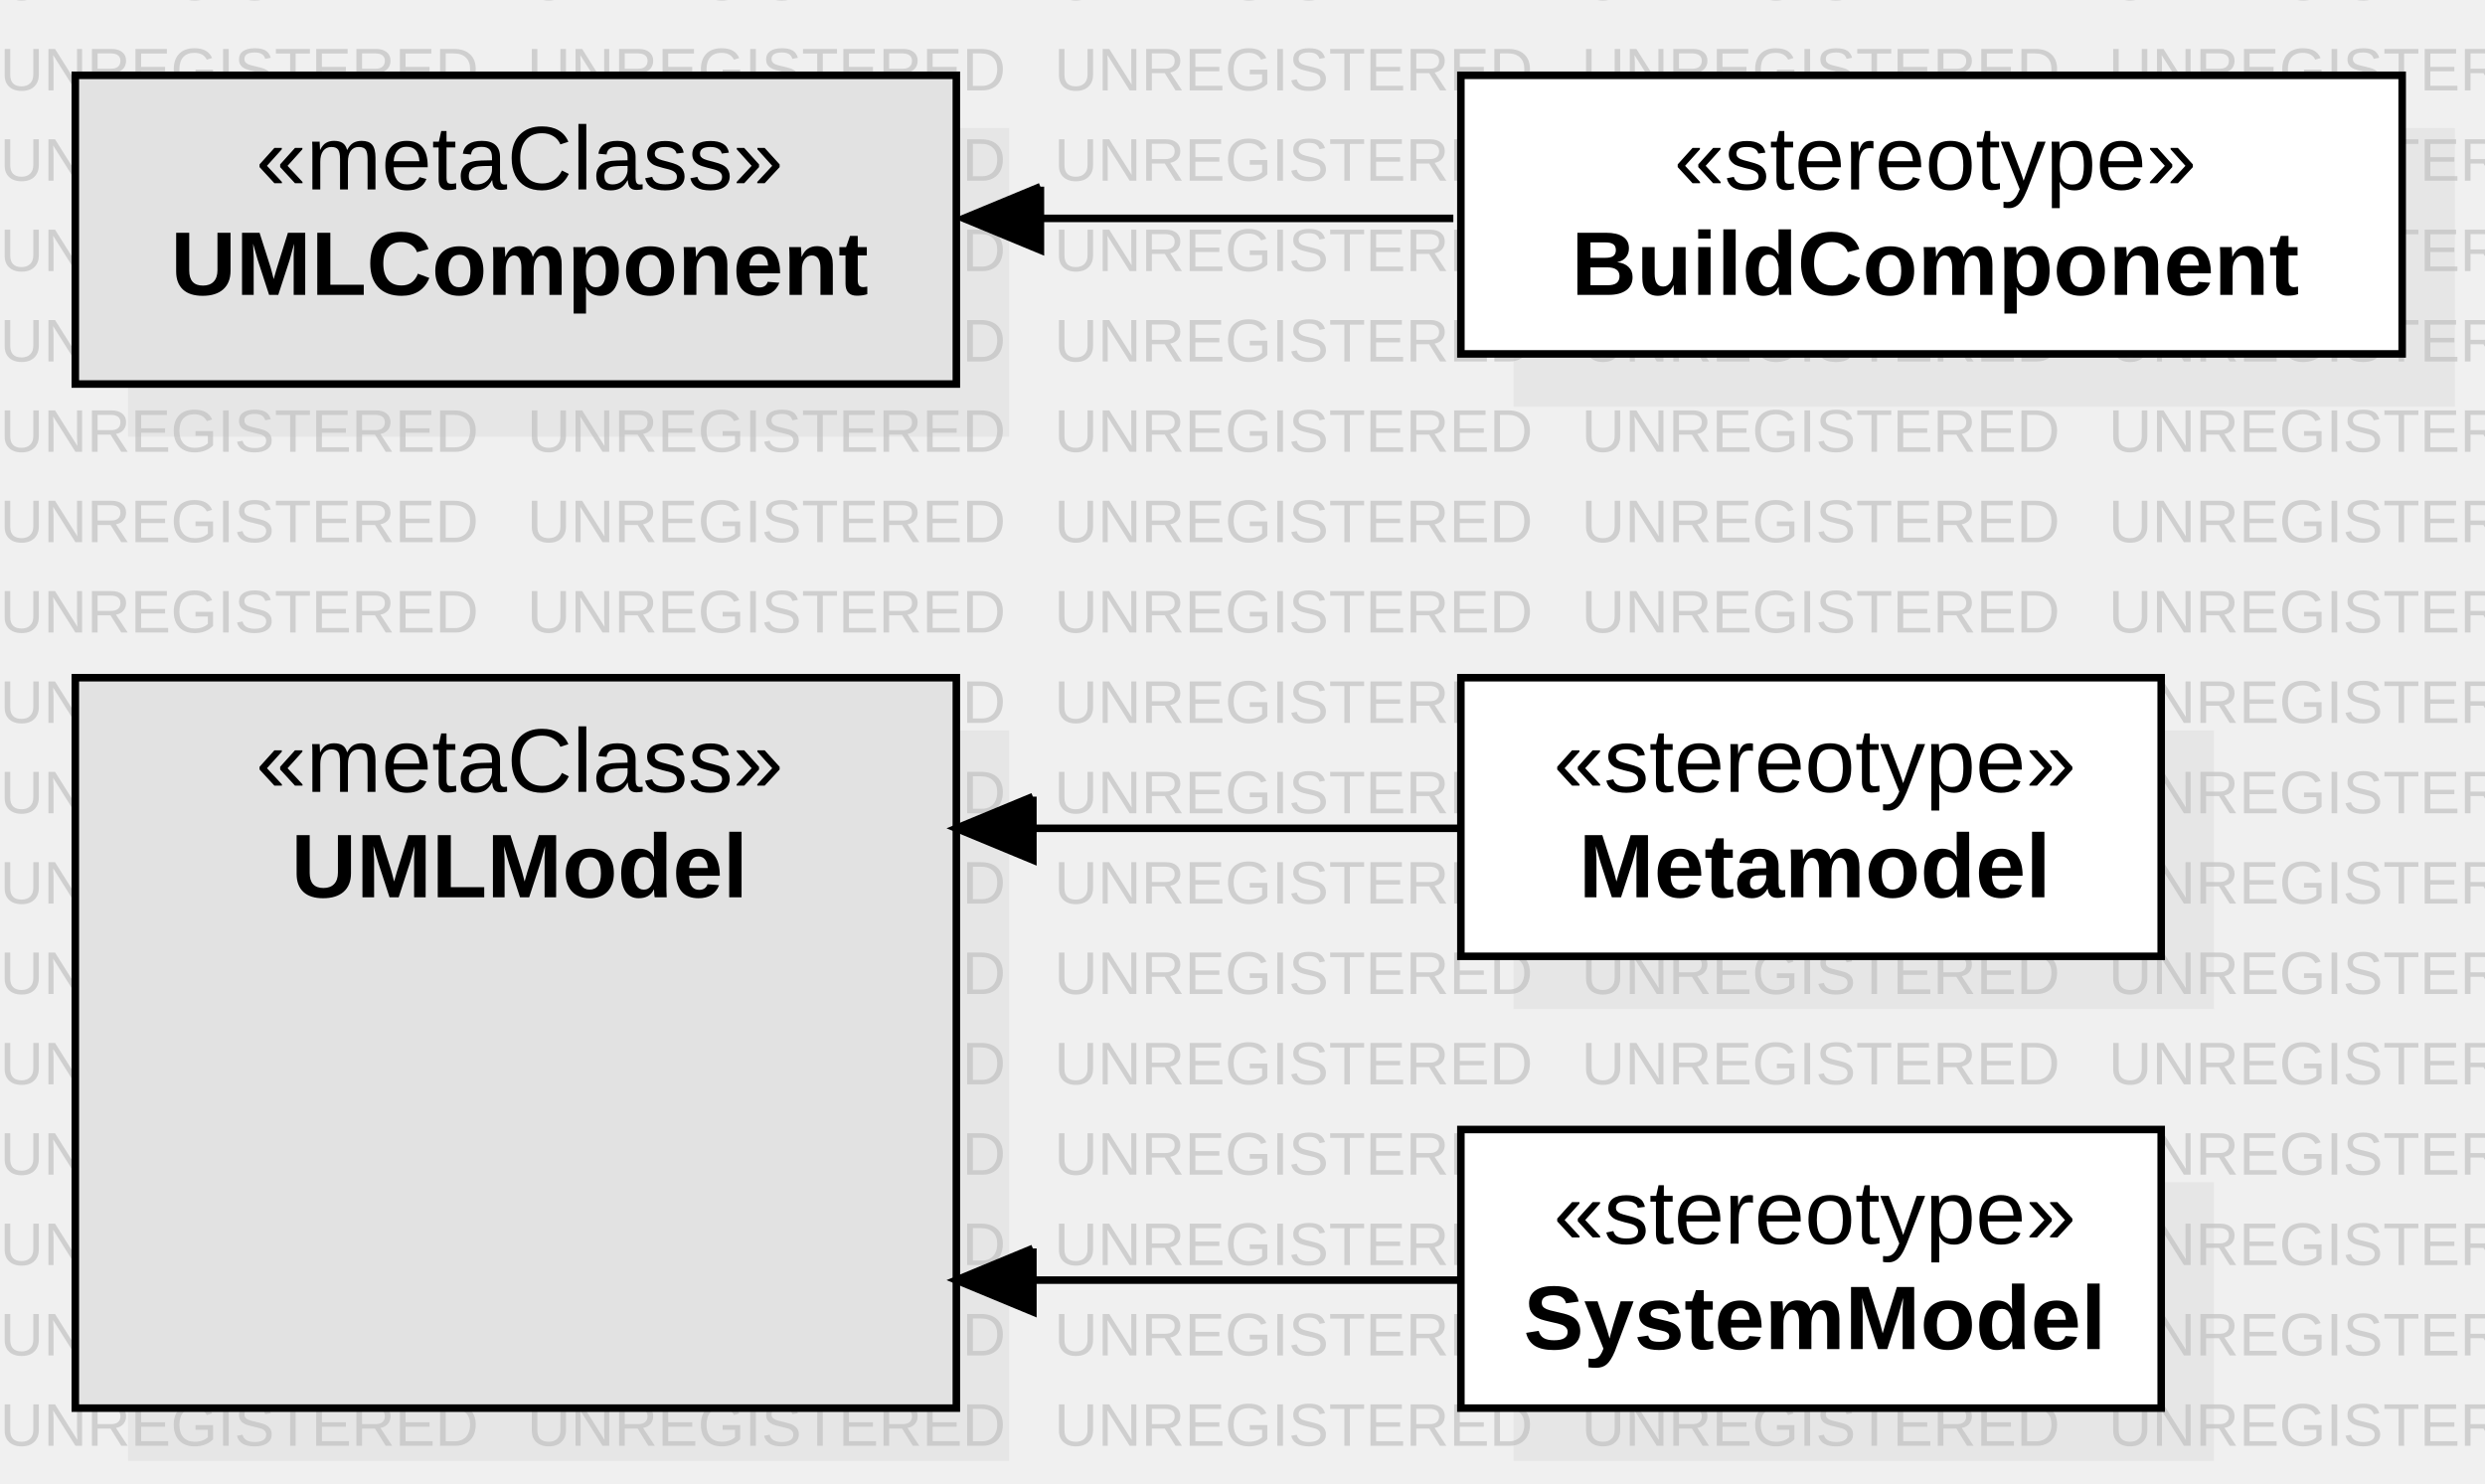
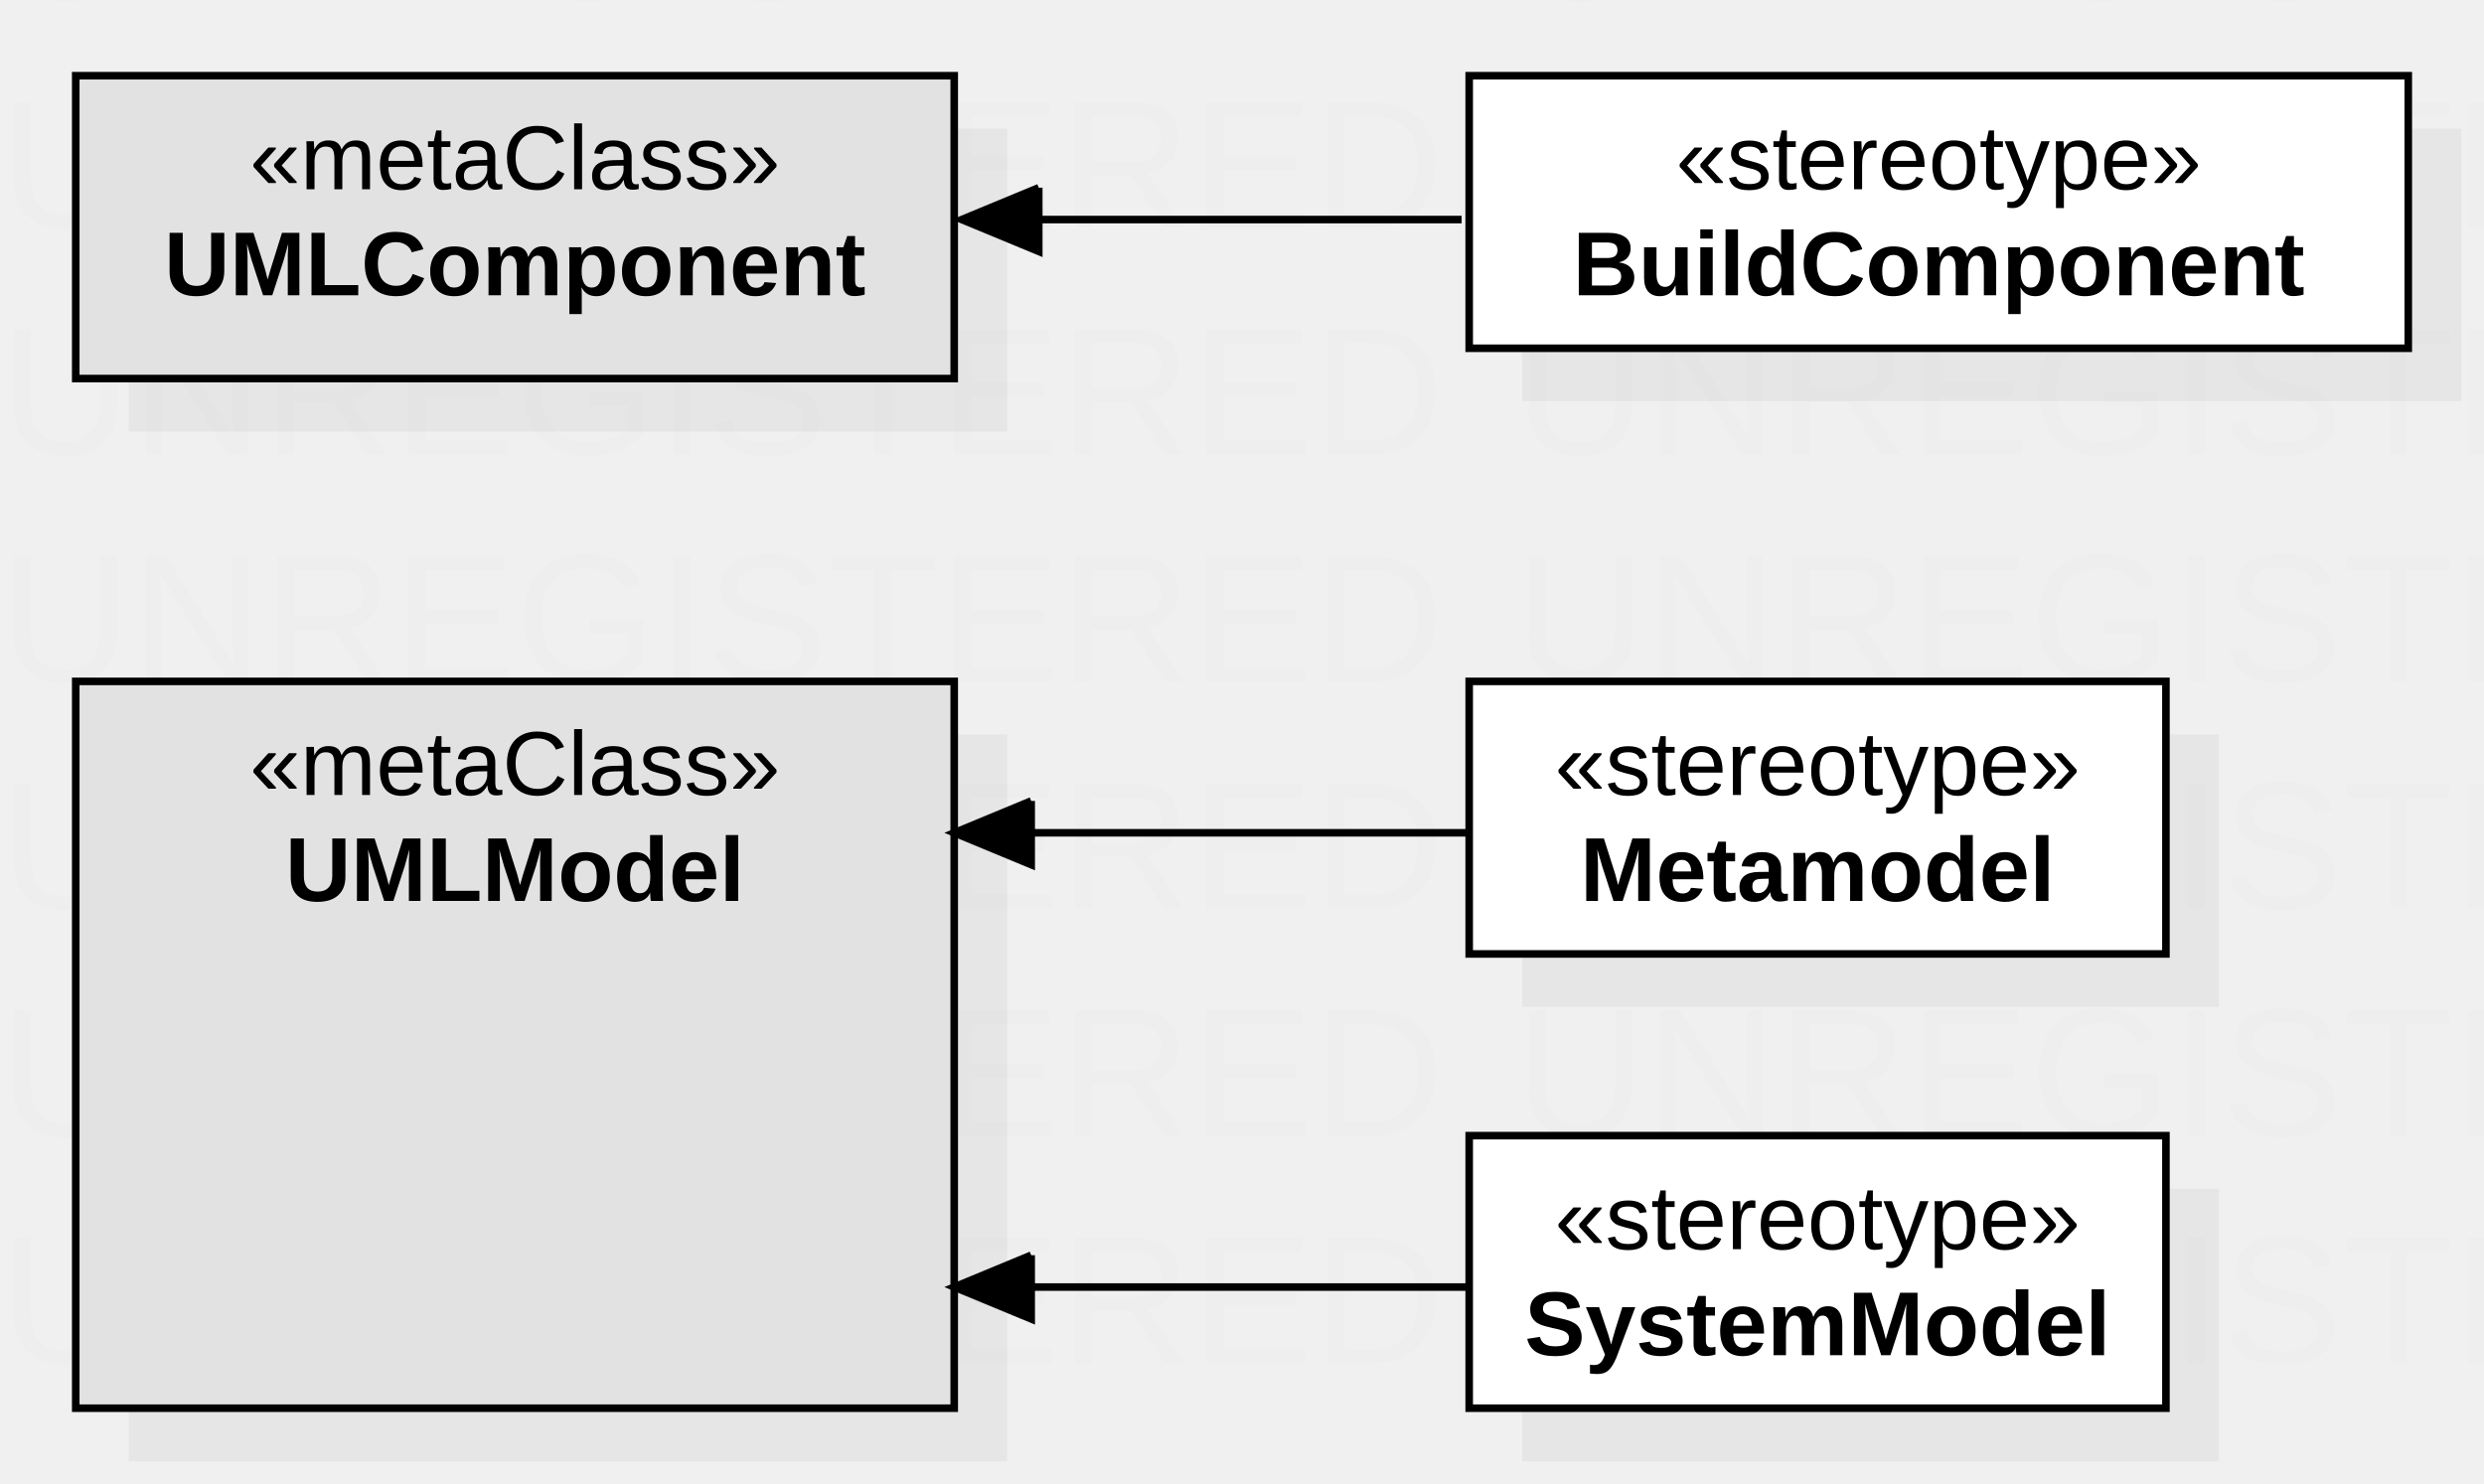
- <svg xmlns="http://www.w3.org/2000/svg" version="1.1" width="330" height="197">
+ <svg xmlns="http://www.w3.org/2000/svg" version="1.1" width="328" height="196">
  <defs />
  <g>
-     <text fill="#cfcfcf" stroke="none" font-family="Arial" font-size="8px" font-style="normal" font-weight="normal" text-decoration="undefined" x="0" y="0" text-anchor="start" dominant-baseline="alphabetic" transform="matrix(1 0 0 1 0 0)">UNREGISTERED</text>
-     <text fill="#cfcfcf" stroke="none" font-family="Arial" font-size="8px" font-style="normal" font-weight="normal" text-decoration="undefined" x="0" y="12" text-anchor="start" dominant-baseline="alphabetic" transform="matrix(1 0 0 1 0 0)">UNREGISTERED</text>
-     <text fill="#cfcfcf" stroke="none" font-family="Arial" font-size="8px" font-style="normal" font-weight="normal" text-decoration="undefined" x="0" y="24" text-anchor="start" dominant-baseline="alphabetic" transform="matrix(1 0 0 1 0 0)">UNREGISTERED</text>
-     <text fill="#cfcfcf" stroke="none" font-family="Arial" font-size="8px" font-style="normal" font-weight="normal" text-decoration="undefined" x="0" y="36" text-anchor="start" dominant-baseline="alphabetic" transform="matrix(1 0 0 1 0 0)">UNREGISTERED</text>
-     <text fill="#cfcfcf" stroke="none" font-family="Arial" font-size="8px" font-style="normal" font-weight="normal" text-decoration="undefined" x="0" y="48" text-anchor="start" dominant-baseline="alphabetic" transform="matrix(1 0 0 1 0 0)">UNREGISTERED</text>
-     <text fill="#cfcfcf" stroke="none" font-family="Arial" font-size="8px" font-style="normal" font-weight="normal" text-decoration="undefined" x="0" y="60" text-anchor="start" dominant-baseline="alphabetic" transform="matrix(1 0 0 1 0 0)">UNREGISTERED</text>
-     <text fill="#cfcfcf" stroke="none" font-family="Arial" font-size="8px" font-style="normal" font-weight="normal" text-decoration="undefined" x="0" y="72" text-anchor="start" dominant-baseline="alphabetic" transform="matrix(1 0 0 1 0 0)">UNREGISTERED</text>
-     <text fill="#cfcfcf" stroke="none" font-family="Arial" font-size="8px" font-style="normal" font-weight="normal" text-decoration="undefined" x="0" y="84" text-anchor="start" dominant-baseline="alphabetic" transform="matrix(1 0 0 1 0 0)">UNREGISTERED</text>
-     <text fill="#cfcfcf" stroke="none" font-family="Arial" font-size="8px" font-style="normal" font-weight="normal" text-decoration="undefined" x="0" y="96" text-anchor="start" dominant-baseline="alphabetic" transform="matrix(1 0 0 1 0 0)">UNREGISTERED</text>
-     <text fill="#cfcfcf" stroke="none" font-family="Arial" font-size="8px" font-style="normal" font-weight="normal" text-decoration="undefined" x="0" y="108" text-anchor="start" dominant-baseline="alphabetic" transform="matrix(1 0 0 1 0 0)">UNREGISTERED</text>
-     <text fill="#cfcfcf" stroke="none" font-family="Arial" font-size="8px" font-style="normal" font-weight="normal" text-decoration="undefined" x="0" y="120" text-anchor="start" dominant-baseline="alphabetic" transform="matrix(1 0 0 1 0 0)">UNREGISTERED</text>
-     <text fill="#cfcfcf" stroke="none" font-family="Arial" font-size="8px" font-style="normal" font-weight="normal" text-decoration="undefined" x="0" y="132" text-anchor="start" dominant-baseline="alphabetic" transform="matrix(1 0 0 1 0 0)">UNREGISTERED</text>
-     <text fill="#cfcfcf" stroke="none" font-family="Arial" font-size="8px" font-style="normal" font-weight="normal" text-decoration="undefined" x="0" y="144" text-anchor="start" dominant-baseline="alphabetic" transform="matrix(1 0 0 1 0 0)">UNREGISTERED</text>
-     <text fill="#cfcfcf" stroke="none" font-family="Arial" font-size="8px" font-style="normal" font-weight="normal" text-decoration="undefined" x="0" y="156" text-anchor="start" dominant-baseline="alphabetic" transform="matrix(1 0 0 1 0 0)">UNREGISTERED</text>
-     <text fill="#cfcfcf" stroke="none" font-family="Arial" font-size="8px" font-style="normal" font-weight="normal" text-decoration="undefined" x="0" y="168" text-anchor="start" dominant-baseline="alphabetic" transform="matrix(1 0 0 1 0 0)">UNREGISTERED</text>
-     <text fill="#cfcfcf" stroke="none" font-family="Arial" font-size="8px" font-style="normal" font-weight="normal" text-decoration="undefined" x="0" y="180" text-anchor="start" dominant-baseline="alphabetic" transform="matrix(1 0 0 1 0 0)">UNREGISTERED</text>
-     <text fill="#cfcfcf" stroke="none" font-family="Arial" font-size="8px" font-style="normal" font-weight="normal" text-decoration="undefined" x="0" y="192" text-anchor="start" dominant-baseline="alphabetic" transform="matrix(1 0 0 1 0 0)">UNREGISTERED</text>
-     <text fill="#cfcfcf" stroke="none" font-family="Arial" font-size="8px" font-style="normal" font-weight="normal" text-decoration="undefined" x="70" y="0" text-anchor="start" dominant-baseline="alphabetic" transform="matrix(1 0 0 1 0 0)">UNREGISTERED</text>
-     <text fill="#cfcfcf" stroke="none" font-family="Arial" font-size="8px" font-style="normal" font-weight="normal" text-decoration="undefined" x="70" y="12" text-anchor="start" dominant-baseline="alphabetic" transform="matrix(1 0 0 1 0 0)">UNREGISTERED</text>
-     <text fill="#cfcfcf" stroke="none" font-family="Arial" font-size="8px" font-style="normal" font-weight="normal" text-decoration="undefined" x="70" y="24" text-anchor="start" dominant-baseline="alphabetic" transform="matrix(1 0 0 1 0 0)">UNREGISTERED</text>
-     <text fill="#cfcfcf" stroke="none" font-family="Arial" font-size="8px" font-style="normal" font-weight="normal" text-decoration="undefined" x="70" y="36" text-anchor="start" dominant-baseline="alphabetic" transform="matrix(1 0 0 1 0 0)">UNREGISTERED</text>
-     <text fill="#cfcfcf" stroke="none" font-family="Arial" font-size="8px" font-style="normal" font-weight="normal" text-decoration="undefined" x="70" y="48" text-anchor="start" dominant-baseline="alphabetic" transform="matrix(1 0 0 1 0 0)">UNREGISTERED</text>
-     <text fill="#cfcfcf" stroke="none" font-family="Arial" font-size="8px" font-style="normal" font-weight="normal" text-decoration="undefined" x="70" y="60" text-anchor="start" dominant-baseline="alphabetic" transform="matrix(1 0 0 1 0 0)">UNREGISTERED</text>
-     <text fill="#cfcfcf" stroke="none" font-family="Arial" font-size="8px" font-style="normal" font-weight="normal" text-decoration="undefined" x="70" y="72" text-anchor="start" dominant-baseline="alphabetic" transform="matrix(1 0 0 1 0 0)">UNREGISTERED</text>
-     <text fill="#cfcfcf" stroke="none" font-family="Arial" font-size="8px" font-style="normal" font-weight="normal" text-decoration="undefined" x="70" y="84" text-anchor="start" dominant-baseline="alphabetic" transform="matrix(1 0 0 1 0 0)">UNREGISTERED</text>
-     <text fill="#cfcfcf" stroke="none" font-family="Arial" font-size="8px" font-style="normal" font-weight="normal" text-decoration="undefined" x="70" y="96" text-anchor="start" dominant-baseline="alphabetic" transform="matrix(1 0 0 1 0 0)">UNREGISTERED</text>
-     <text fill="#cfcfcf" stroke="none" font-family="Arial" font-size="8px" font-style="normal" font-weight="normal" text-decoration="undefined" x="70" y="108" text-anchor="start" dominant-baseline="alphabetic" transform="matrix(1 0 0 1 0 0)">UNREGISTERED</text>
-     <text fill="#cfcfcf" stroke="none" font-family="Arial" font-size="8px" font-style="normal" font-weight="normal" text-decoration="undefined" x="70" y="120" text-anchor="start" dominant-baseline="alphabetic" transform="matrix(1 0 0 1 0 0)">UNREGISTERED</text>
-     <text fill="#cfcfcf" stroke="none" font-family="Arial" font-size="8px" font-style="normal" font-weight="normal" text-decoration="undefined" x="70" y="132" text-anchor="start" dominant-baseline="alphabetic" transform="matrix(1 0 0 1 0 0)">UNREGISTERED</text>
-     <text fill="#cfcfcf" stroke="none" font-family="Arial" font-size="8px" font-style="normal" font-weight="normal" text-decoration="undefined" x="70" y="144" text-anchor="start" dominant-baseline="alphabetic" transform="matrix(1 0 0 1 0 0)">UNREGISTERED</text>
-     <text fill="#cfcfcf" stroke="none" font-family="Arial" font-size="8px" font-style="normal" font-weight="normal" text-decoration="undefined" x="70" y="156" text-anchor="start" dominant-baseline="alphabetic" transform="matrix(1 0 0 1 0 0)">UNREGISTERED</text>
-     <text fill="#cfcfcf" stroke="none" font-family="Arial" font-size="8px" font-style="normal" font-weight="normal" text-decoration="undefined" x="70" y="168" text-anchor="start" dominant-baseline="alphabetic" transform="matrix(1 0 0 1 0 0)">UNREGISTERED</text>
-     <text fill="#cfcfcf" stroke="none" font-family="Arial" font-size="8px" font-style="normal" font-weight="normal" text-decoration="undefined" x="70" y="180" text-anchor="start" dominant-baseline="alphabetic" transform="matrix(1 0 0 1 0 0)">UNREGISTERED</text>
-     <text fill="#cfcfcf" stroke="none" font-family="Arial" font-size="8px" font-style="normal" font-weight="normal" text-decoration="undefined" x="70" y="192" text-anchor="start" dominant-baseline="alphabetic" transform="matrix(1 0 0 1 0 0)">UNREGISTERED</text>
-     <text fill="#cfcfcf" stroke="none" font-family="Arial" font-size="8px" font-style="normal" font-weight="normal" text-decoration="undefined" x="140" y="0" text-anchor="start" dominant-baseline="alphabetic" transform="matrix(1 0 0 1 0 0)">UNREGISTERED</text>
-     <text fill="#cfcfcf" stroke="none" font-family="Arial" font-size="8px" font-style="normal" font-weight="normal" text-decoration="undefined" x="140" y="12" text-anchor="start" dominant-baseline="alphabetic" transform="matrix(1 0 0 1 0 0)">UNREGISTERED</text>
-     <text fill="#cfcfcf" stroke="none" font-family="Arial" font-size="8px" font-style="normal" font-weight="normal" text-decoration="undefined" x="140" y="24" text-anchor="start" dominant-baseline="alphabetic" transform="matrix(1 0 0 1 0 0)">UNREGISTERED</text>
-     <text fill="#cfcfcf" stroke="none" font-family="Arial" font-size="8px" font-style="normal" font-weight="normal" text-decoration="undefined" x="140" y="36" text-anchor="start" dominant-baseline="alphabetic" transform="matrix(1 0 0 1 0 0)">UNREGISTERED</text>
-     <text fill="#cfcfcf" stroke="none" font-family="Arial" font-size="8px" font-style="normal" font-weight="normal" text-decoration="undefined" x="140" y="48" text-anchor="start" dominant-baseline="alphabetic" transform="matrix(1 0 0 1 0 0)">UNREGISTERED</text>
-     <text fill="#cfcfcf" stroke="none" font-family="Arial" font-size="8px" font-style="normal" font-weight="normal" text-decoration="undefined" x="140" y="60" text-anchor="start" dominant-baseline="alphabetic" transform="matrix(1 0 0 1 0 0)">UNREGISTERED</text>
-     <text fill="#cfcfcf" stroke="none" font-family="Arial" font-size="8px" font-style="normal" font-weight="normal" text-decoration="undefined" x="140" y="72" text-anchor="start" dominant-baseline="alphabetic" transform="matrix(1 0 0 1 0 0)">UNREGISTERED</text>
-     <text fill="#cfcfcf" stroke="none" font-family="Arial" font-size="8px" font-style="normal" font-weight="normal" text-decoration="undefined" x="140" y="84" text-anchor="start" dominant-baseline="alphabetic" transform="matrix(1 0 0 1 0 0)">UNREGISTERED</text>
-     <text fill="#cfcfcf" stroke="none" font-family="Arial" font-size="8px" font-style="normal" font-weight="normal" text-decoration="undefined" x="140" y="96" text-anchor="start" dominant-baseline="alphabetic" transform="matrix(1 0 0 1 0 0)">UNREGISTERED</text>
-     <text fill="#cfcfcf" stroke="none" font-family="Arial" font-size="8px" font-style="normal" font-weight="normal" text-decoration="undefined" x="140" y="108" text-anchor="start" dominant-baseline="alphabetic" transform="matrix(1 0 0 1 0 0)">UNREGISTERED</text>
-     <text fill="#cfcfcf" stroke="none" font-family="Arial" font-size="8px" font-style="normal" font-weight="normal" text-decoration="undefined" x="140" y="120" text-anchor="start" dominant-baseline="alphabetic" transform="matrix(1 0 0 1 0 0)">UNREGISTERED</text>
-     <text fill="#cfcfcf" stroke="none" font-family="Arial" font-size="8px" font-style="normal" font-weight="normal" text-decoration="undefined" x="140" y="132" text-anchor="start" dominant-baseline="alphabetic" transform="matrix(1 0 0 1 0 0)">UNREGISTERED</text>
-     <text fill="#cfcfcf" stroke="none" font-family="Arial" font-size="8px" font-style="normal" font-weight="normal" text-decoration="undefined" x="140" y="144" text-anchor="start" dominant-baseline="alphabetic" transform="matrix(1 0 0 1 0 0)">UNREGISTERED</text>
-     <text fill="#cfcfcf" stroke="none" font-family="Arial" font-size="8px" font-style="normal" font-weight="normal" text-decoration="undefined" x="140" y="156" text-anchor="start" dominant-baseline="alphabetic" transform="matrix(1 0 0 1 0 0)">UNREGISTERED</text>
-     <text fill="#cfcfcf" stroke="none" font-family="Arial" font-size="8px" font-style="normal" font-weight="normal" text-decoration="undefined" x="140" y="168" text-anchor="start" dominant-baseline="alphabetic" transform="matrix(1 0 0 1 0 0)">UNREGISTERED</text>
-     <text fill="#cfcfcf" stroke="none" font-family="Arial" font-size="8px" font-style="normal" font-weight="normal" text-decoration="undefined" x="140" y="180" text-anchor="start" dominant-baseline="alphabetic" transform="matrix(1 0 0 1 0 0)">UNREGISTERED</text>
-     <text fill="#cfcfcf" stroke="none" font-family="Arial" font-size="8px" font-style="normal" font-weight="normal" text-decoration="undefined" x="140" y="192" text-anchor="start" dominant-baseline="alphabetic" transform="matrix(1 0 0 1 0 0)">UNREGISTERED</text>
-     <text fill="#cfcfcf" stroke="none" font-family="Arial" font-size="8px" font-style="normal" font-weight="normal" text-decoration="undefined" x="210" y="0" text-anchor="start" dominant-baseline="alphabetic" transform="matrix(1 0 0 1 0 0)">UNREGISTERED</text>
-     <text fill="#cfcfcf" stroke="none" font-family="Arial" font-size="8px" font-style="normal" font-weight="normal" text-decoration="undefined" x="210" y="12" text-anchor="start" dominant-baseline="alphabetic" transform="matrix(1 0 0 1 0 0)">UNREGISTERED</text>
-     <text fill="#cfcfcf" stroke="none" font-family="Arial" font-size="8px" font-style="normal" font-weight="normal" text-decoration="undefined" x="210" y="24" text-anchor="start" dominant-baseline="alphabetic" transform="matrix(1 0 0 1 0 0)">UNREGISTERED</text>
-     <text fill="#cfcfcf" stroke="none" font-family="Arial" font-size="8px" font-style="normal" font-weight="normal" text-decoration="undefined" x="210" y="36" text-anchor="start" dominant-baseline="alphabetic" transform="matrix(1 0 0 1 0 0)">UNREGISTERED</text>
-     <text fill="#cfcfcf" stroke="none" font-family="Arial" font-size="8px" font-style="normal" font-weight="normal" text-decoration="undefined" x="210" y="48" text-anchor="start" dominant-baseline="alphabetic" transform="matrix(1 0 0 1 0 0)">UNREGISTERED</text>
-     <text fill="#cfcfcf" stroke="none" font-family="Arial" font-size="8px" font-style="normal" font-weight="normal" text-decoration="undefined" x="210" y="60" text-anchor="start" dominant-baseline="alphabetic" transform="matrix(1 0 0 1 0 0)">UNREGISTERED</text>
-     <text fill="#cfcfcf" stroke="none" font-family="Arial" font-size="8px" font-style="normal" font-weight="normal" text-decoration="undefined" x="210" y="72" text-anchor="start" dominant-baseline="alphabetic" transform="matrix(1 0 0 1 0 0)">UNREGISTERED</text>
-     <text fill="#cfcfcf" stroke="none" font-family="Arial" font-size="8px" font-style="normal" font-weight="normal" text-decoration="undefined" x="210" y="84" text-anchor="start" dominant-baseline="alphabetic" transform="matrix(1 0 0 1 0 0)">UNREGISTERED</text>
-     <text fill="#cfcfcf" stroke="none" font-family="Arial" font-size="8px" font-style="normal" font-weight="normal" text-decoration="undefined" x="210" y="96" text-anchor="start" dominant-baseline="alphabetic" transform="matrix(1 0 0 1 0 0)">UNREGISTERED</text>
-     <text fill="#cfcfcf" stroke="none" font-family="Arial" font-size="8px" font-style="normal" font-weight="normal" text-decoration="undefined" x="210" y="108" text-anchor="start" dominant-baseline="alphabetic" transform="matrix(1 0 0 1 0 0)">UNREGISTERED</text>
-     <text fill="#cfcfcf" stroke="none" font-family="Arial" font-size="8px" font-style="normal" font-weight="normal" text-decoration="undefined" x="210" y="120" text-anchor="start" dominant-baseline="alphabetic" transform="matrix(1 0 0 1 0 0)">UNREGISTERED</text>
-     <text fill="#cfcfcf" stroke="none" font-family="Arial" font-size="8px" font-style="normal" font-weight="normal" text-decoration="undefined" x="210" y="132" text-anchor="start" dominant-baseline="alphabetic" transform="matrix(1 0 0 1 0 0)">UNREGISTERED</text>
-     <text fill="#cfcfcf" stroke="none" font-family="Arial" font-size="8px" font-style="normal" font-weight="normal" text-decoration="undefined" x="210" y="144" text-anchor="start" dominant-baseline="alphabetic" transform="matrix(1 0 0 1 0 0)">UNREGISTERED</text>
-     <text fill="#cfcfcf" stroke="none" font-family="Arial" font-size="8px" font-style="normal" font-weight="normal" text-decoration="undefined" x="210" y="156" text-anchor="start" dominant-baseline="alphabetic" transform="matrix(1 0 0 1 0 0)">UNREGISTERED</text>
-     <text fill="#cfcfcf" stroke="none" font-family="Arial" font-size="8px" font-style="normal" font-weight="normal" text-decoration="undefined" x="210" y="168" text-anchor="start" dominant-baseline="alphabetic" transform="matrix(1 0 0 1 0 0)">UNREGISTERED</text>
-     <text fill="#cfcfcf" stroke="none" font-family="Arial" font-size="8px" font-style="normal" font-weight="normal" text-decoration="undefined" x="210" y="180" text-anchor="start" dominant-baseline="alphabetic" transform="matrix(1 0 0 1 0 0)">UNREGISTERED</text>
-     <text fill="#cfcfcf" stroke="none" font-family="Arial" font-size="8px" font-style="normal" font-weight="normal" text-decoration="undefined" x="210" y="192" text-anchor="start" dominant-baseline="alphabetic" transform="matrix(1 0 0 1 0 0)">UNREGISTERED</text>
-     <text fill="#cfcfcf" stroke="none" font-family="Arial" font-size="8px" font-style="normal" font-weight="normal" text-decoration="undefined" x="280" y="0" text-anchor="start" dominant-baseline="alphabetic" transform="matrix(1 0 0 1 0 0)">UNREGISTERED</text>
-     <text fill="#cfcfcf" stroke="none" font-family="Arial" font-size="8px" font-style="normal" font-weight="normal" text-decoration="undefined" x="280" y="12" text-anchor="start" dominant-baseline="alphabetic" transform="matrix(1 0 0 1 0 0)">UNREGISTERED</text>
-     <text fill="#cfcfcf" stroke="none" font-family="Arial" font-size="8px" font-style="normal" font-weight="normal" text-decoration="undefined" x="280" y="24" text-anchor="start" dominant-baseline="alphabetic" transform="matrix(1 0 0 1 0 0)">UNREGISTERED</text>
-     <text fill="#cfcfcf" stroke="none" font-family="Arial" font-size="8px" font-style="normal" font-weight="normal" text-decoration="undefined" x="280" y="36" text-anchor="start" dominant-baseline="alphabetic" transform="matrix(1 0 0 1 0 0)">UNREGISTERED</text>
-     <text fill="#cfcfcf" stroke="none" font-family="Arial" font-size="8px" font-style="normal" font-weight="normal" text-decoration="undefined" x="280" y="48" text-anchor="start" dominant-baseline="alphabetic" transform="matrix(1 0 0 1 0 0)">UNREGISTERED</text>
-     <text fill="#cfcfcf" stroke="none" font-family="Arial" font-size="8px" font-style="normal" font-weight="normal" text-decoration="undefined" x="280" y="60" text-anchor="start" dominant-baseline="alphabetic" transform="matrix(1 0 0 1 0 0)">UNREGISTERED</text>
-     <text fill="#cfcfcf" stroke="none" font-family="Arial" font-size="8px" font-style="normal" font-weight="normal" text-decoration="undefined" x="280" y="72" text-anchor="start" dominant-baseline="alphabetic" transform="matrix(1 0 0 1 0 0)">UNREGISTERED</text>
-     <text fill="#cfcfcf" stroke="none" font-family="Arial" font-size="8px" font-style="normal" font-weight="normal" text-decoration="undefined" x="280" y="84" text-anchor="start" dominant-baseline="alphabetic" transform="matrix(1 0 0 1 0 0)">UNREGISTERED</text>
-     <text fill="#cfcfcf" stroke="none" font-family="Arial" font-size="8px" font-style="normal" font-weight="normal" text-decoration="undefined" x="280" y="96" text-anchor="start" dominant-baseline="alphabetic" transform="matrix(1 0 0 1 0 0)">UNREGISTERED</text>
-     <text fill="#cfcfcf" stroke="none" font-family="Arial" font-size="8px" font-style="normal" font-weight="normal" text-decoration="undefined" x="280" y="108" text-anchor="start" dominant-baseline="alphabetic" transform="matrix(1 0 0 1 0 0)">UNREGISTERED</text>
-     <text fill="#cfcfcf" stroke="none" font-family="Arial" font-size="8px" font-style="normal" font-weight="normal" text-decoration="undefined" x="280" y="120" text-anchor="start" dominant-baseline="alphabetic" transform="matrix(1 0 0 1 0 0)">UNREGISTERED</text>
-     <text fill="#cfcfcf" stroke="none" font-family="Arial" font-size="8px" font-style="normal" font-weight="normal" text-decoration="undefined" x="280" y="132" text-anchor="start" dominant-baseline="alphabetic" transform="matrix(1 0 0 1 0 0)">UNREGISTERED</text>
-     <text fill="#cfcfcf" stroke="none" font-family="Arial" font-size="8px" font-style="normal" font-weight="normal" text-decoration="undefined" x="280" y="144" text-anchor="start" dominant-baseline="alphabetic" transform="matrix(1 0 0 1 0 0)">UNREGISTERED</text>
-     <text fill="#cfcfcf" stroke="none" font-family="Arial" font-size="8px" font-style="normal" font-weight="normal" text-decoration="undefined" x="280" y="156" text-anchor="start" dominant-baseline="alphabetic" transform="matrix(1 0 0 1 0 0)">UNREGISTERED</text>
-     <text fill="#cfcfcf" stroke="none" font-family="Arial" font-size="8px" font-style="normal" font-weight="normal" text-decoration="undefined" x="280" y="168" text-anchor="start" dominant-baseline="alphabetic" transform="matrix(1 0 0 1 0 0)">UNREGISTERED</text>
-     <text fill="#cfcfcf" stroke="none" font-family="Arial" font-size="8px" font-style="normal" font-weight="normal" text-decoration="undefined" x="280" y="180" text-anchor="start" dominant-baseline="alphabetic" transform="matrix(1 0 0 1 0 0)">UNREGISTERED</text>
-     <text fill="#cfcfcf" stroke="none" font-family="Arial" font-size="8px" font-style="normal" font-weight="normal" text-decoration="undefined" x="280" y="192" text-anchor="start" dominant-baseline="alphabetic" transform="matrix(1 0 0 1 0 0)">UNREGISTERED</text>
-     <g>
-       <rect fill="#C0C0C0" stroke="none" x="47" y="123" width="117" height="97" transform="matrix(1 0 0 1 -30 -26)" fill-opacity="0.2" />
+     <text fill="#eeeeee" stroke="none" font-family="Arial" font-size="24px" font-style="normal" font-weight="normal" text-decoration="none" x="0" y="0">UNREGISTERED</text>
+     <text fill="#eeeeee" stroke="none" font-family="Arial" font-size="24px" font-style="normal" font-weight="normal" text-decoration="none" x="0" y="30">UNREGISTERED</text>
+     <text fill="#eeeeee" stroke="none" font-family="Arial" font-size="24px" font-style="normal" font-weight="normal" text-decoration="none" x="0" y="60">UNREGISTERED</text>
+     <text fill="#eeeeee" stroke="none" font-family="Arial" font-size="24px" font-style="normal" font-weight="normal" text-decoration="none" x="0" y="90">UNREGISTERED</text>
+     <text fill="#eeeeee" stroke="none" font-family="Arial" font-size="24px" font-style="normal" font-weight="normal" text-decoration="none" x="0" y="120">UNREGISTERED</text>
+     <text fill="#eeeeee" stroke="none" font-family="Arial" font-size="24px" font-style="normal" font-weight="normal" text-decoration="none" x="0" y="150">UNREGISTERED</text>
+     <text fill="#eeeeee" stroke="none" font-family="Arial" font-size="24px" font-style="normal" font-weight="normal" text-decoration="none" x="0" y="180">UNREGISTERED</text>
+     <text fill="#eeeeee" stroke="none" font-family="Arial" font-size="24px" font-style="normal" font-weight="normal" text-decoration="none" x="200" y="0">UNREGISTERED</text>
+     <text fill="#eeeeee" stroke="none" font-family="Arial" font-size="24px" font-style="normal" font-weight="normal" text-decoration="none" x="200" y="30">UNREGISTERED</text>
+     <text fill="#eeeeee" stroke="none" font-family="Arial" font-size="24px" font-style="normal" font-weight="normal" text-decoration="none" x="200" y="60">UNREGISTERED</text>
+     <text fill="#eeeeee" stroke="none" font-family="Arial" font-size="24px" font-style="normal" font-weight="normal" text-decoration="none" x="200" y="90">UNREGISTERED</text>
+     <text fill="#eeeeee" stroke="none" font-family="Arial" font-size="24px" font-style="normal" font-weight="normal" text-decoration="none" x="200" y="120">UNREGISTERED</text>
+     <text fill="#eeeeee" stroke="none" font-family="Arial" font-size="24px" font-style="normal" font-weight="normal" text-decoration="none" x="200" y="150">UNREGISTERED</text>
+     <text fill="#eeeeee" stroke="none" font-family="Arial" font-size="24px" font-style="normal" font-weight="normal" text-decoration="none" x="200" y="180">UNREGISTERED</text>
+     <g transform="translate(-30,-26) scale(1,1)">
+       <rect fill="#C0C0C0" stroke="none" x="47" y="123" width="116" height="96" opacity="0.2" />
    </g>
-     <g>
-       <rect fill="#e2e2e2" stroke="none" x="40" y="116" width="117" height="97" transform="matrix(1 0 0 1 -30 -26)" />
+     <g transform="translate(-30,-26) scale(1,1)">
+       <rect fill="#e2e2e2" stroke="none" x="40" y="116" width="116" height="96" />
    </g>
-     <g>
-       <path fill="none" stroke="#000000" paint-order="fill stroke markers" d=" M 10 90 L 127 90 L 127 187 L 10 187 L 10 90 Z Z" stroke-miterlimit="10" stroke-dasharray="" />
+     <g transform="translate(-30,-26) scale(1,1)">
+       <path fill="none" stroke="#000000" d="M 40 116 L 156 116 L 156 212 L 40 212 L 40 116 Z Z" stroke-miterlimit="10" />
    </g>
-     <g>
+     <g transform="translate(-30,-26) scale(1,1)">
      <g>
        <path fill="none" stroke="none" />
-         <text fill="#000000" stroke="none" font-family="Arial" font-size="12px" font-style="normal" font-weight="normal" text-decoration="undefined" x="99" y="127" text-anchor="middle" dominant-baseline="central" transform="matrix(1 0 0 1 -30 -26)">«metaClass»</text>
+         <text fill="#000000" stroke="none" font-family="Arial" font-size="12px" font-style="normal" font-weight="normal" text-decoration="none" x="62.984" y="131">«metaClass»</text>
      </g>
    </g>
-     <g>
+     <g transform="translate(-30,-26) scale(1,1)">
      <g>
        <path fill="none" stroke="none" />
-         <text fill="#000000" stroke="none" font-family="Arial" font-size="12px" font-style="normal" font-weight="bold" text-decoration="undefined" x="99" y="141" text-anchor="middle" dominant-baseline="central" transform="matrix(1 0 0 1 -30 -26)">UMLModel</text>
+         <text fill="#000000" stroke="none" font-family="Arial" font-size="12px" font-style="normal" font-weight="bold" text-decoration="none" x="67.672" y="145">UMLModel</text>
      </g>
    </g>
-     <g>
-       <rect fill="#C0C0C0" stroke="none" x="231" y="43" width="125" height="37" transform="matrix(1 0 0 1 -30 -26)" fill-opacity="0.2" />
+     <g transform="translate(-30,-26) scale(1,1)">
+       <rect fill="#C0C0C0" stroke="none" x="231" y="43" width="124" height="36" opacity="0.2" />
    </g>
-     <g>
-       <rect fill="#ffffff" stroke="none" x="224" y="36" width="125" height="37" transform="matrix(1 0 0 1 -30 -26)" />
+     <g transform="translate(-30,-26) scale(1,1)">
+       <rect fill="#ffffff" stroke="none" x="224" y="36" width="124" height="36" />
    </g>
-     <g>
-       <path fill="none" stroke="#000000" paint-order="fill stroke markers" d=" M 194 10 L 319 10 L 319 47 L 194 47 L 194 10 Z Z" stroke-miterlimit="10" stroke-dasharray="" />
+     <g transform="translate(-30,-26) scale(1,1)">
+       <path fill="none" stroke="#000000" d="M 224 36 L 348 36 L 348 72 L 224 72 L 224 36 Z Z" stroke-miterlimit="10" />
    </g>
-     <g>
+     <g transform="translate(-30,-26) scale(1,1)">
      <g>
        <path fill="none" stroke="none" />
-         <text fill="#000000" stroke="none" font-family="Arial" font-size="12px" font-style="normal" font-weight="normal" text-decoration="undefined" x="287" y="47" text-anchor="middle" dominant-baseline="central" transform="matrix(1 0 0 1 -30 -26)">«stereotype»</text>
+         <text fill="#000000" stroke="none" font-family="Arial" font-size="12px" font-style="normal" font-weight="normal" text-decoration="none" x="251.31" y="51">«stereotype»</text>
      </g>
    </g>
-     <g>
+     <g transform="translate(-30,-26) scale(1,1)">
      <g>
        <path fill="none" stroke="none" />
-         <text fill="#000000" stroke="none" font-family="Arial" font-size="12px" font-style="normal" font-weight="bold" text-decoration="undefined" x="287" y="61" text-anchor="middle" dominant-baseline="central" transform="matrix(1 0 0 1 -30 -26)">BuildComponent</text>
+         <text fill="#000000" stroke="none" font-family="Arial" font-size="12px" font-style="normal" font-weight="bold" text-decoration="none" x="237.675" y="65">BuildComponent</text>
      </g>
    </g>
-     <g>
-       <rect fill="#C0C0C0" stroke="none" x="231" y="123" width="93" height="37" transform="matrix(1 0 0 1 -30 -26)" fill-opacity="0.2" />
+     <g transform="translate(-30,-26) scale(1,1)">
+       <rect fill="#C0C0C0" stroke="none" x="231" y="123" width="92" height="36" opacity="0.2" />
    </g>
-     <g>
-       <rect fill="#ffffff" stroke="none" x="224" y="116" width="93" height="37" transform="matrix(1 0 0 1 -30 -26)" />
+     <g transform="translate(-30,-26) scale(1,1)">
+       <rect fill="#ffffff" stroke="none" x="224" y="116" width="92" height="36" />
    </g>
-     <g>
-       <path fill="none" stroke="#000000" paint-order="fill stroke markers" d=" M 194 90 L 287 90 L 287 127 L 194 127 L 194 90 Z Z" stroke-miterlimit="10" stroke-dasharray="" />
+     <g transform="translate(-30,-26) scale(1,1)">
+       <path fill="none" stroke="#000000" d="M 224 116 L 316 116 L 316 152 L 224 152 L 224 116 Z Z" stroke-miterlimit="10" />
    </g>
-     <g>
+     <g transform="translate(-30,-26) scale(1,1)">
      <g>
        <path fill="none" stroke="none" />
-         <text fill="#000000" stroke="none" font-family="Arial" font-size="12px" font-style="normal" font-weight="normal" text-decoration="undefined" x="271" y="127" text-anchor="middle" dominant-baseline="central" transform="matrix(1 0 0 1 -30 -26)">«stereotype»</text>
+         <text fill="#000000" stroke="none" font-family="Arial" font-size="12px" font-style="normal" font-weight="normal" text-decoration="none" x="235.31" y="131">«stereotype»</text>
      </g>
    </g>
-     <g>
+     <g transform="translate(-30,-26) scale(1,1)">
      <g>
        <path fill="none" stroke="none" />
-         <text fill="#000000" stroke="none" font-family="Arial" font-size="12px" font-style="normal" font-weight="bold" text-decoration="undefined" x="271" y="141" text-anchor="middle" dominant-baseline="central" transform="matrix(1 0 0 1 -30 -26)">Metamodel</text>
+         <text fill="#000000" stroke="none" font-family="Arial" font-size="12px" font-style="normal" font-weight="bold" text-decoration="none" x="238.661" y="145">Metamodel</text>
      </g>
    </g>
-     <g>
-       <rect fill="#C0C0C0" stroke="none" x="231" y="183" width="93" height="37" transform="matrix(1 0 0 1 -30 -26)" fill-opacity="0.2" />
+     <g transform="translate(-30,-26) scale(1,1)">
+       <rect fill="#C0C0C0" stroke="none" x="231" y="183" width="92" height="36" opacity="0.2" />
    </g>
-     <g>
-       <rect fill="#ffffff" stroke="none" x="224" y="176" width="93" height="37" transform="matrix(1 0 0 1 -30 -26)" />
+     <g transform="translate(-30,-26) scale(1,1)">
+       <rect fill="#ffffff" stroke="none" x="224" y="176" width="92" height="36" />
    </g>
-     <g>
-       <path fill="none" stroke="#000000" paint-order="fill stroke markers" d=" M 194 150 L 287 150 L 287 187 L 194 187 L 194 150 Z Z" stroke-miterlimit="10" stroke-dasharray="" />
+     <g transform="translate(-30,-26) scale(1,1)">
+       <path fill="none" stroke="#000000" d="M 224 176 L 316 176 L 316 212 L 224 212 L 224 176 Z Z" stroke-miterlimit="10" />
    </g>
-     <g>
+     <g transform="translate(-30,-26) scale(1,1)">
      <g>
        <path fill="none" stroke="none" />
-         <text fill="#000000" stroke="none" font-family="Arial" font-size="12px" font-style="normal" font-weight="normal" text-decoration="undefined" x="271" y="187" text-anchor="middle" dominant-baseline="central" transform="matrix(1 0 0 1 -30 -26)">«stereotype»</text>
+         <text fill="#000000" stroke="none" font-family="Arial" font-size="12px" font-style="normal" font-weight="normal" text-decoration="none" x="235.31" y="191">«stereotype»</text>
      </g>
    </g>
-     <g>
+     <g transform="translate(-30,-26) scale(1,1)">
      <g>
        <path fill="none" stroke="none" />
-         <text fill="#000000" stroke="none" font-family="Arial" font-size="12px" font-style="normal" font-weight="bold" text-decoration="undefined" x="271" y="201" text-anchor="middle" dominant-baseline="central" transform="matrix(1 0 0 1 -30 -26)">SystemModel</text>
+         <text fill="#000000" stroke="none" font-family="Arial" font-size="12px" font-style="normal" font-weight="bold" text-decoration="none" x="231.322" y="205">SystemModel</text>
      </g>
    </g>
-     <g>
-       <path fill="none" stroke="#000000" paint-order="fill stroke markers" d=" M 194 110 L 127 110" stroke-miterlimit="10" stroke-dasharray="" />
+     <g transform="translate(-30,-26) scale(1,1)">
+       <path fill="none" stroke="#000000" d="M 224 136 L 156 136" stroke-miterlimit="10" />
    </g>
-     <g>
-       <path fill="#000000" stroke="none" paint-order="stroke fill markers" d=" M 137.163 105.79 L 127 110 L 137.163 114.21" />
+     <g transform="translate(-30,-26) scale(1,1)">
+       <path fill="#000000" stroke="none" d="M 166.163 131.79 L 156 136 L 166.163 140.21" />
    </g>
-     <g>
-       <path fill="none" stroke="#000000" paint-order="fill stroke markers" d=" M 137.163 105.79 L 127 110 L 137.163 114.21 L 137.163 105.79" stroke-miterlimit="10" stroke-dasharray="" />
+     <g transform="translate(-30,-26) scale(1,1)">
+       <path fill="none" stroke="#000000" d="M 166.163 131.79 L 156 136 L 166.163 140.21 L 166.163 131.79" stroke-miterlimit="10" />
    </g>
-     <g>
-       <path fill="none" stroke="#000000" paint-order="fill stroke markers" d=" M 194 170 L 127 170" stroke-miterlimit="10" stroke-dasharray="" />
+     <g transform="translate(-30,-26) scale(1,1)">
+       <path fill="none" stroke="#000000" d="M 224 196 L 156 196" stroke-miterlimit="10" />
    </g>
-     <g>
-       <path fill="#000000" stroke="none" paint-order="stroke fill markers" d=" M 137.163 165.79 L 127 170 L 137.163 174.21" />
+     <g transform="translate(-30,-26) scale(1,1)">
+       <path fill="#000000" stroke="none" d="M 166.163 191.79 L 156 196 L 166.163 200.21" />
    </g>
-     <g>
-       <path fill="none" stroke="#000000" paint-order="fill stroke markers" d=" M 137.163 165.79 L 127 170 L 137.163 174.21 L 137.163 165.79" stroke-miterlimit="10" stroke-dasharray="" />
+     <g transform="translate(-30,-26) scale(1,1)">
+       <path fill="none" stroke="#000000" d="M 166.163 191.79 L 156 196 L 166.163 200.21 L 166.163 191.79" stroke-miterlimit="10" />
    </g>
-     <g>
-       <rect fill="#C0C0C0" stroke="none" x="47" y="43" width="117" height="41" transform="matrix(1 0 0 1 -30 -26)" fill-opacity="0.2" />
+     <g transform="translate(-30,-26) scale(1,1)">
+       <rect fill="#C0C0C0" stroke="none" x="47" y="43" width="116" height="40" opacity="0.2" />
    </g>
-     <g>
-       <rect fill="#e2e2e2" stroke="none" x="40" y="36" width="117" height="41" transform="matrix(1 0 0 1 -30 -26)" />
+     <g transform="translate(-30,-26) scale(1,1)">
+       <rect fill="#e2e2e2" stroke="none" x="40" y="36" width="116" height="40" />
    </g>
-     <g>
-       <path fill="none" stroke="#000000" paint-order="fill stroke markers" d=" M 10 10 L 127 10 L 127 51 L 10 51 L 10 10 Z Z" stroke-miterlimit="10" stroke-dasharray="" />
+     <g transform="translate(-30,-26) scale(1,1)">
+       <path fill="none" stroke="#000000" d="M 40 36 L 156 36 L 156 76 L 40 76 L 40 36 Z Z" stroke-miterlimit="10" />
    </g>
-     <g>
+     <g transform="translate(-30,-26) scale(1,1)">
      <g>
        <path fill="none" stroke="none" />
-         <text fill="#000000" stroke="none" font-family="Arial" font-size="12px" font-style="normal" font-weight="normal" text-decoration="undefined" x="99" y="47" text-anchor="middle" dominant-baseline="central" transform="matrix(1 0 0 1 -30 -26)">«metaClass»</text>
+         <text fill="#000000" stroke="none" font-family="Arial" font-size="12px" font-style="normal" font-weight="normal" text-decoration="none" x="62.984" y="51">«metaClass»</text>
      </g>
    </g>
-     <g>
+     <g transform="translate(-30,-26) scale(1,1)">
      <g>
        <path fill="none" stroke="none" />
-         <text fill="#000000" stroke="none" font-family="Arial" font-size="12px" font-style="normal" font-weight="bold" text-decoration="undefined" x="99" y="61" text-anchor="middle" dominant-baseline="central" transform="matrix(1 0 0 1 -30 -26)">UMLComponent</text>
+         <text fill="#000000" stroke="none" font-family="Arial" font-size="12px" font-style="normal" font-weight="bold" text-decoration="none" x="51.676" y="65">UMLComponent</text>
      </g>
    </g>
-     <g>
-       <path fill="none" stroke="#000000" paint-order="fill stroke markers" d=" M 193 29 L 128 29" stroke-miterlimit="10" stroke-dasharray="" />
+     <g transform="translate(-30,-26) scale(1,1)">
+       <path fill="none" stroke="#000000" d="M 223 55 L 157 55" stroke-miterlimit="10" />
    </g>
-     <g>
-       <path fill="#000000" stroke="none" paint-order="stroke fill markers" d=" M 138.163 24.79 L 128 29 L 138.163 33.21" />
+     <g transform="translate(-30,-26) scale(1,1)">
+       <path fill="#000000" stroke="none" d="M 167.163 50.79 L 157 55 L 167.163 59.21" />
    </g>
-     <g>
-       <path fill="none" stroke="#000000" paint-order="fill stroke markers" d=" M 138.163 24.79 L 128 29 L 138.163 33.21 L 138.163 24.79" stroke-miterlimit="10" stroke-dasharray="" />
+     <g transform="translate(-30,-26) scale(1,1)">
+       <path fill="none" stroke="#000000" d="M 167.163 50.79 L 157 55 L 167.163 59.21 L 167.163 50.79" stroke-miterlimit="10" />
    </g>
  </g>
</svg>
